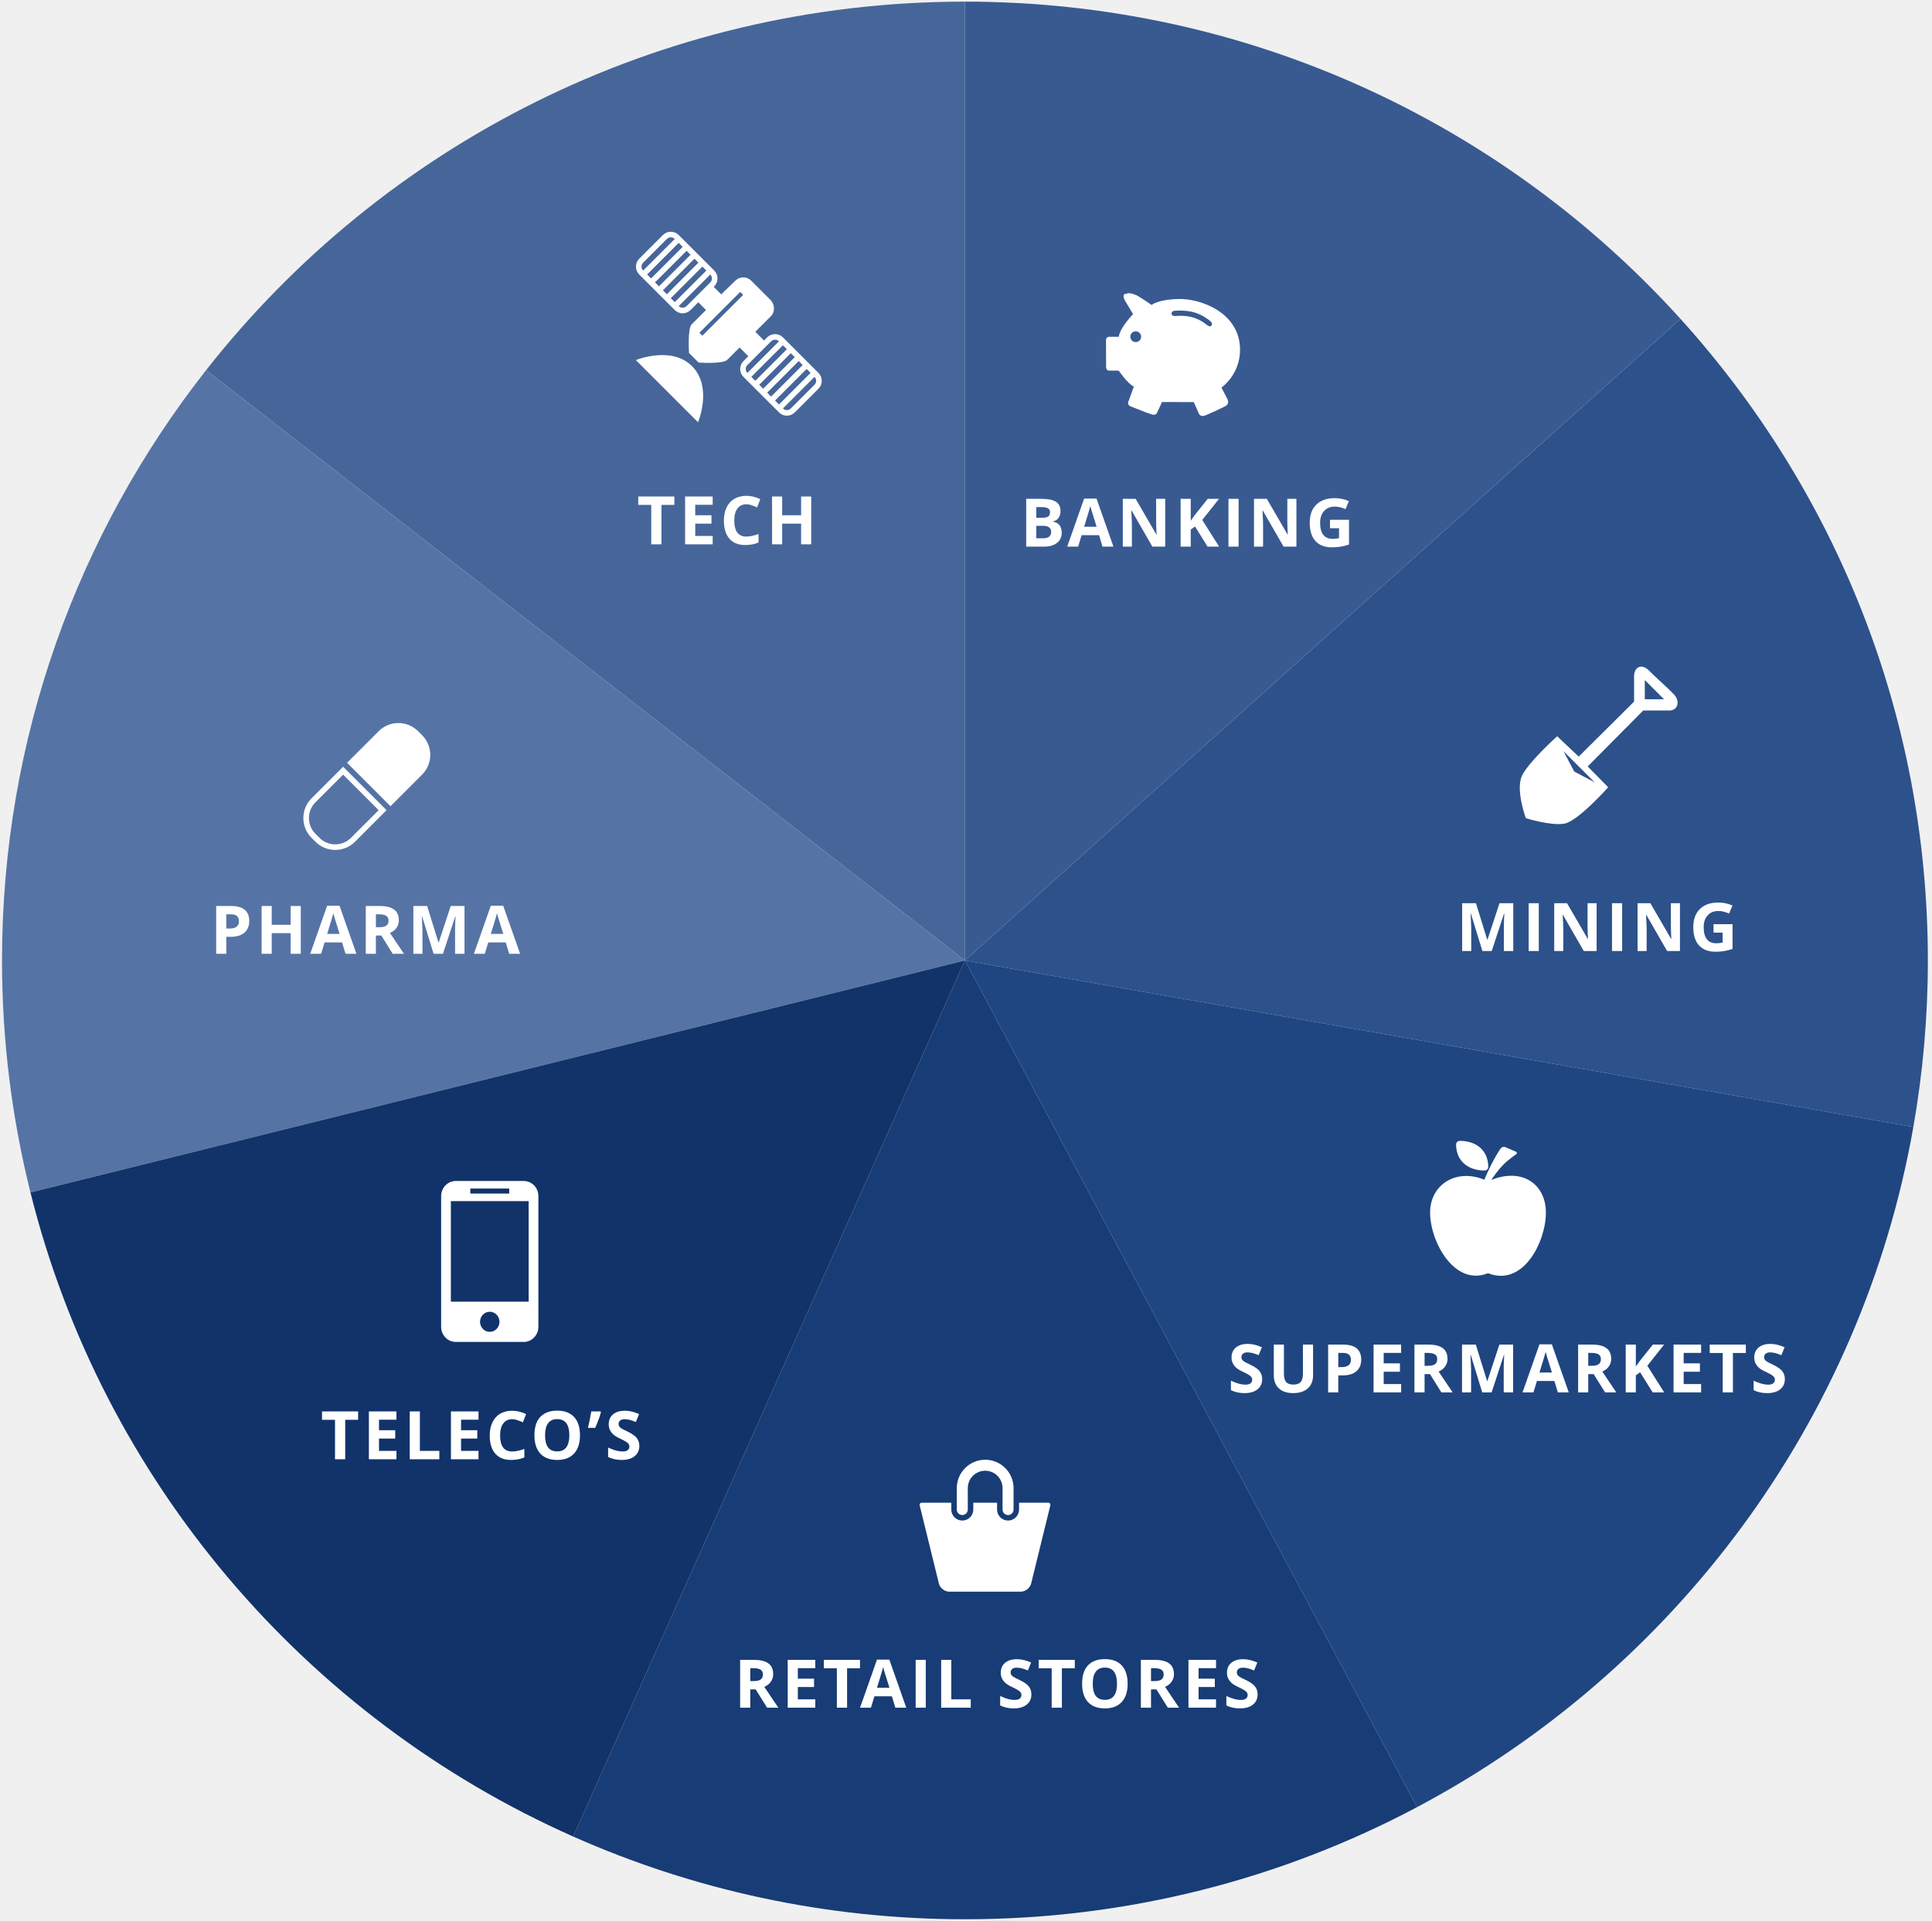
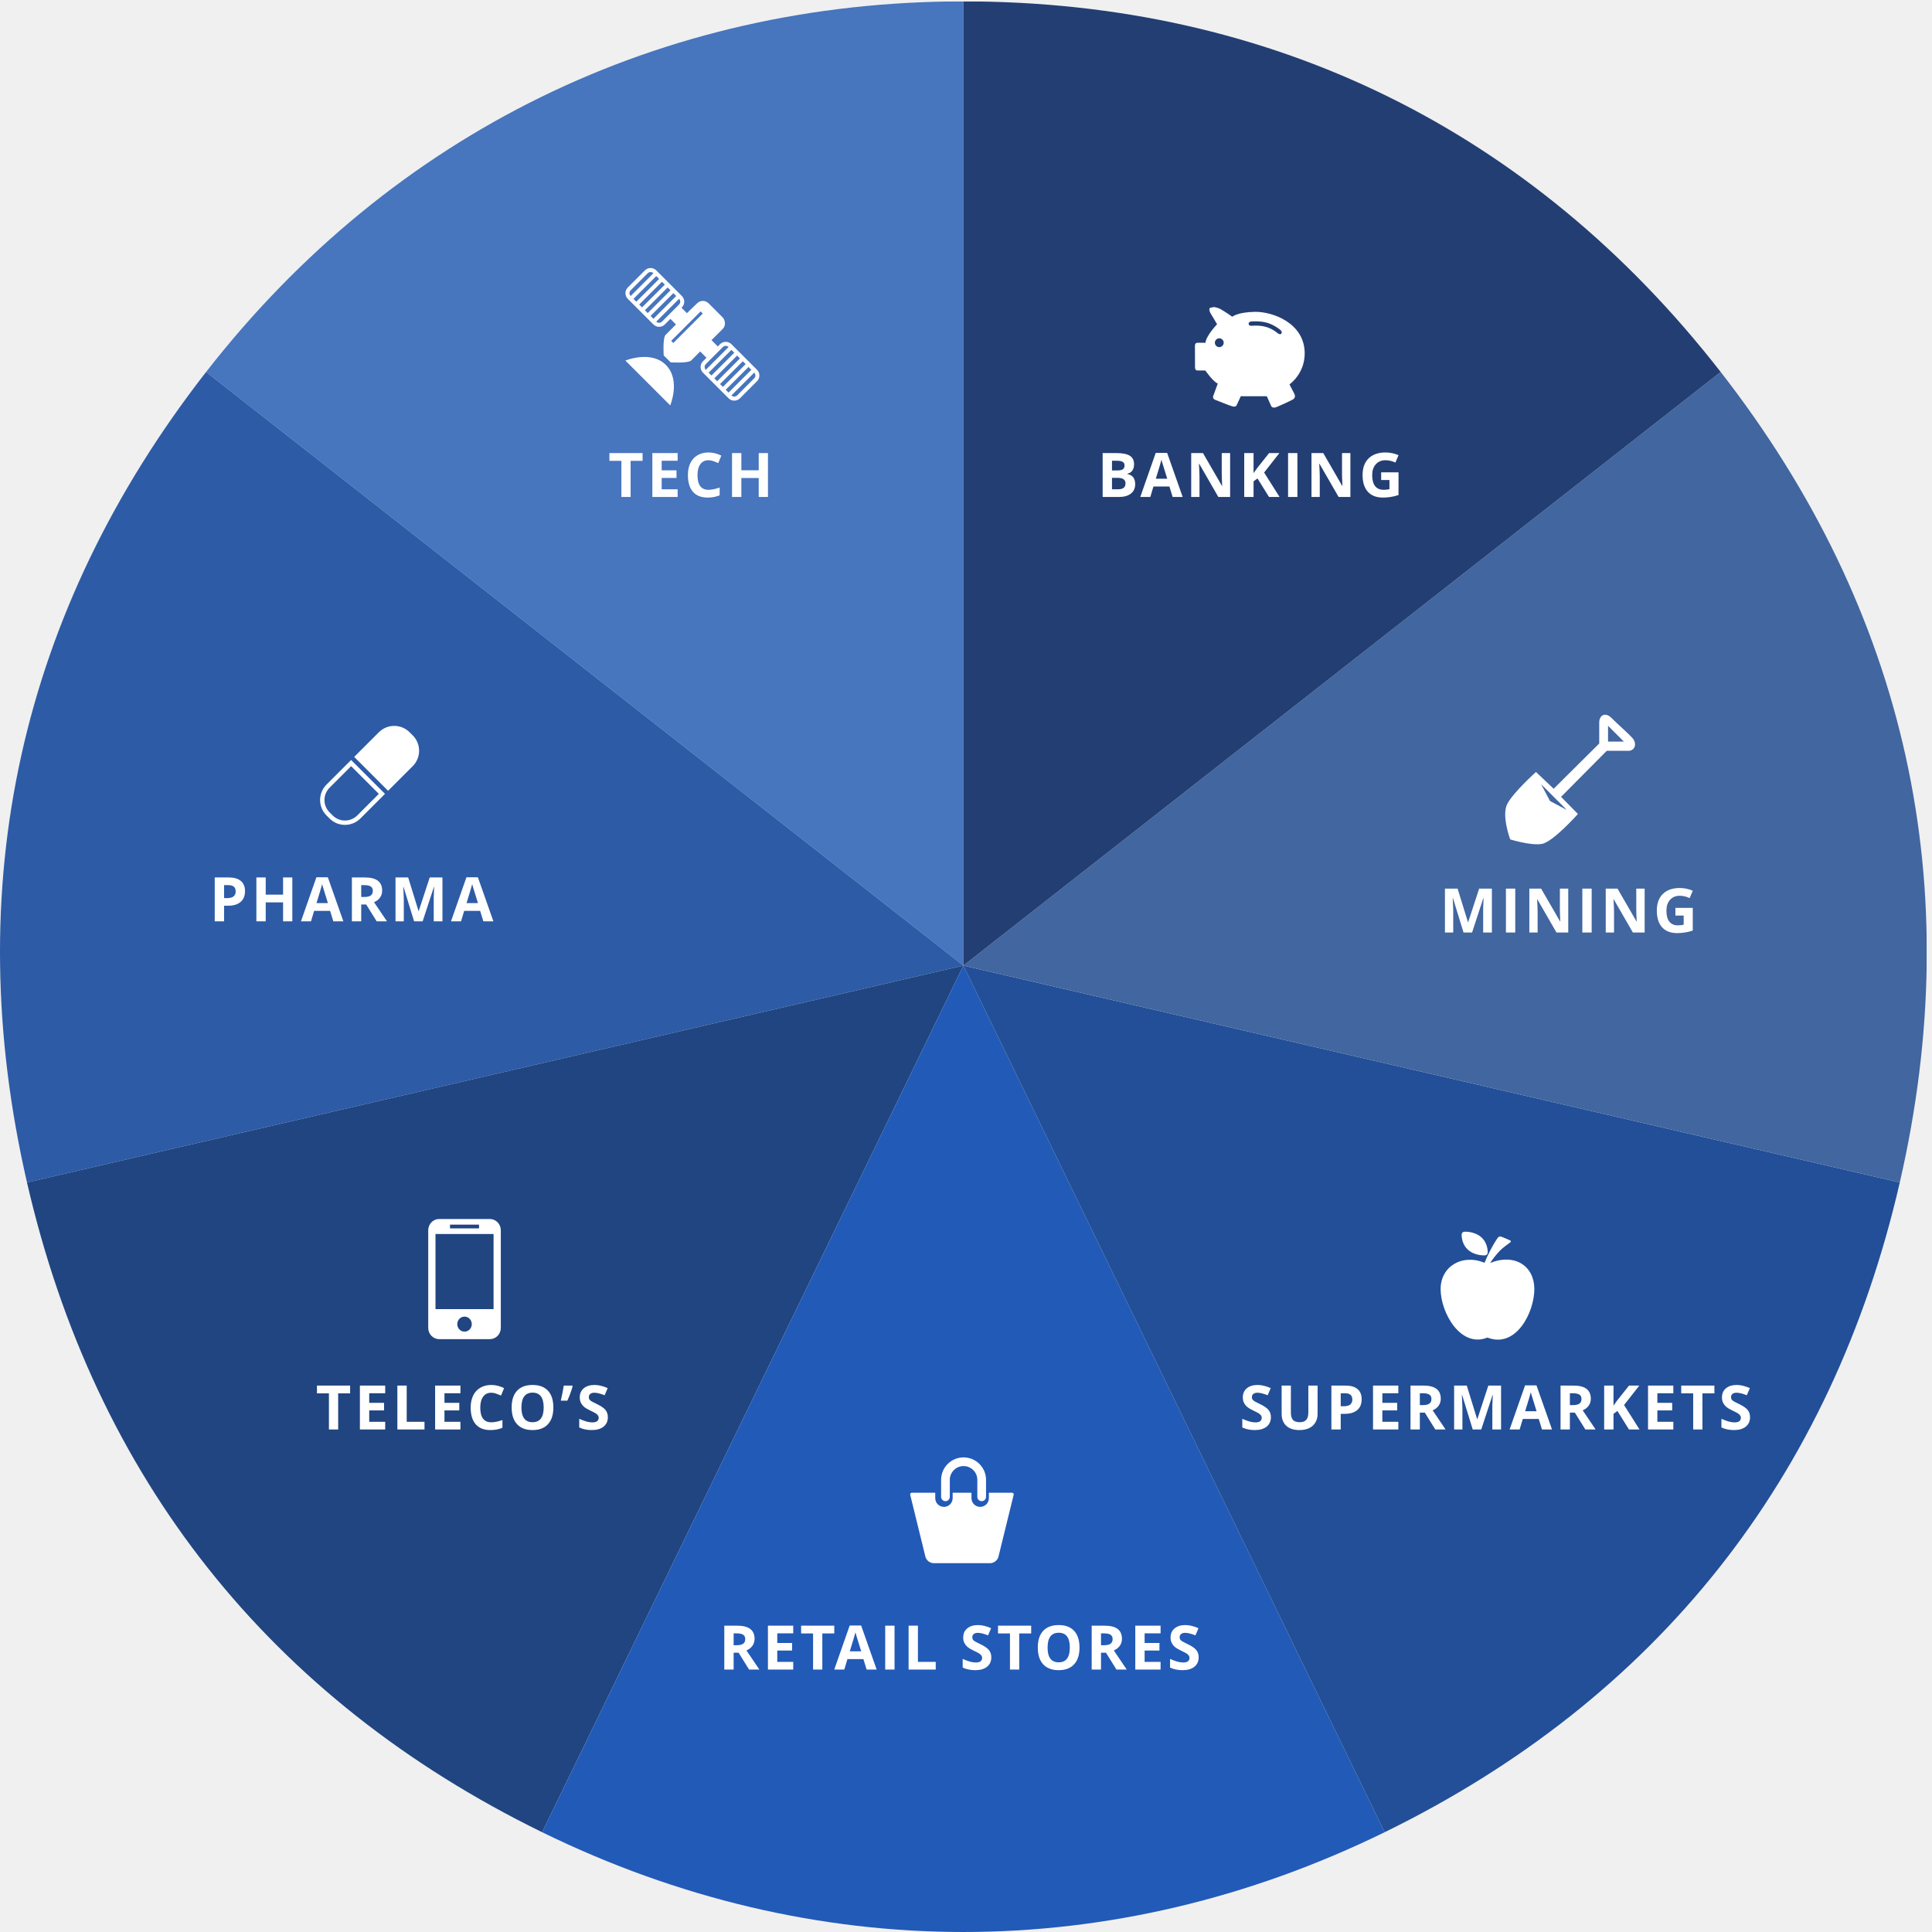
- <svg xmlns="http://www.w3.org/2000/svg" width="346px" height="344px" viewBox="0 0 346 344" version="1.1">
-   <defs />
+ <svg xmlns="http://www.w3.org/2000/svg" xmlns:xlink="http://www.w3.org/1999/xlink" width="346px" height="346px" viewBox="0 0 346 346" version="1.1">
+   <defs>
+     <path id="path-1" d="M0,0.249 L345.066,0.249 L345.066,346 L0,346 L0,0.249 Z" />
+     <path id="path-3" d="M0,0.249 L345.066,0.249 L345.066,346 L0,346 L0,0.249 Z" />
+     <path id="path-5" d="M0,0.249 L345.066,0.249 L345.066,346 L0,346 L0,0.249 Z" />
+     <path id="path-7" d="M0,0.249 L345.066,0.249 L345.066,346 L0,346 L0,0.249 Z" />
+   </defs>
  <g id="Page-1" stroke="none" stroke-width="1" fill="none" fill-rule="evenodd">
-     <g id="9-Managed-Funds_Shares" transform="translate(-342, -264)">
-       <g id="Group" transform="translate(336, 264)">
-         <g id="Oval-3-+-arrow395" transform="translate(292.3086, 124)">
-           <path d="M21,42.5 C32.598,42.5 42,33.098 42,21.5 C42,9.902 32.598,0.5 21,0.5 C9.402,0.5 0,9.902 0,21.5 C0,33.098 9.402,42.5 21,42.5 Z" id="Oval-3" fill="#EEF0F4" transform="translate(21, 21.5) scale(-1, 1) translate(-21, -21.5) " />
-           <path d="M26.967,31.774 L16.406,21.387 L26.967,11 L27.514,11.57 L17.534,21.387 L27.514,31.203 L26.967,31.774 Z" id="arrow395" fill="#313131" transform="translate(21.98438, 21.82812) scale(-1, 1) translate(-21.98438, -21.82812) " />
+     <g id="Group" transform="translate(-8, 0)">
+       <g id="Page-1" transform="translate(8, 0)">
+         <g id="Group-3">
+           <mask id="mask-2" fill="white">
+             <use xlink:href="#path-1" />
+           </mask>
+           <g id="Clip-2" />
+           <path d="M172.533,172.926 L36.91,66.615 C70.267,23.779 118.353,0.248 172.533,0.248 L172.533,172.926 Z" id="Fill-1" fill="#4775BE" mask="url(#mask-2)" />
        </g>
-         <g id="purse10-+-Fill-1-+-Fill-3" transform="translate(164.6172, 276.5099)">
-           <g id="purse10" />
+         <g id="Group-6">
+           <mask id="mask-4" fill="white">
+             <use xlink:href="#path-3" />
+           </mask>
+           <g id="Clip-5" />
+           <path d="M172.533,172.926 L4.836,211.77 C-7.352,158.804 3.554,109.451 36.91,66.615 L172.533,172.926 Z" id="Fill-4" fill="#2D5BA6" mask="url(#mask-4)" />
        </g>
-         <g id="Imported-Layers" transform="translate(6.308594, 0)">
-           <path d="M172.5,0.293 C117.304,0.293 68.169,26.119 36.605,66.294 L172.5,172.023 L172.5,0.293" id="Fill-1" fill="#46669A" />
-           <path d="M36.605,66.294 C13.703,95.443 0.051,132.144 0.051,172.023 C0.051,186.352 1.824,200.268 5.145,213.574 L172.5,172.023 L36.605,66.294" id="Fill-2" fill="#5574A5" />
-           <path d="M342.352,201.847 C344.055,192.16 344.951,182.195 344.951,172.023 C344.951,127.835 328.185,87.55 300.652,57.117 L172.5,172.023 L342.352,201.847" id="Fill-3" fill="#2D518A" />
-           <path d="M300.652,57.117 C269.087,22.232 223.369,0.293 172.5,0.293 L172.5,172.023 L300.652,57.117" id="Fill-4" fill="#385A91" />
-           <path d="M342.352,201.847 L172.5,172.023 L253.471,323.67 C299.469,299.264 333.054,254.72 342.352,201.847" id="Fill-5" fill="#204681" />
-           <path d="M102.345,328.935 C123.778,338.453 147.516,343.752 172.5,343.752 C201.767,343.752 229.326,336.481 253.471,323.67 L172.5,172.023 L102.345,328.935" id="Fill-6" fill="#183C75" />
-           <path d="M5.145,213.574 C18.037,265.236 54.414,307.652 102.345,328.935 L172.5,172.023 L5.145,213.574" id="Fill-7" fill="#11336A" />
+         <path d="M172.533,172.926 L97.086,328.128 C48.39,304.298 17.024,264.736 4.836,211.77 L172.533,172.926 Z" id="Fill-7" fill="#204581" />
+         <path d="M172.533,172.926 L247.98,328.128 C199.283,351.957 145.782,351.957 97.086,328.128 L172.533,172.926 Z" id="Fill-9" fill="#225AB7" />
+         <path d="M172.533,172.926 L340.23,211.77 C328.042,264.736 296.676,304.298 247.98,328.128 L172.533,172.926 Z" id="Fill-11" fill="#224F97" />
+         <g id="Group-15">
+           <mask id="mask-6" fill="white">
+             <use xlink:href="#path-5" />
+           </mask>
+           <g id="Clip-14" />
+           <path d="M172.533,172.926 L308.156,66.615 C341.512,109.451 352.418,158.804 340.23,211.77 L172.533,172.926 Z" id="Fill-13" fill="#4166A0" mask="url(#mask-6)" />
        </g>
-         <text id="RETAIL-STORES" font-family="Open Sans" font-size="12" font-weight="bold" letter-spacing="0.6" fill="#FFFFFF">
-           <tspan x="137.473" y="305.859">RETAIL STORES</tspan>
-         </text>
-         <path d="M178.335,271.356 C178.878,271.356 179.321,270.914 179.321,270.37 L179.321,266.531 C179.321,264.813 180.717,263.416 182.433,263.416 C184.15,263.416 185.547,264.813 185.547,266.531 L185.547,270.37 C185.547,270.914 185.989,271.356 186.532,271.356 C187.075,271.356 187.518,270.914 187.518,270.37 L187.518,266.531 C187.518,263.728 185.237,261.447 182.433,261.447 C179.63,261.447 177.352,263.728 177.352,266.531 L177.352,270.37 C177.352,270.914 177.792,271.356 178.335,271.356 L178.335,271.356 Z" id="Fill-1" fill="#FFFFFF" />
-         <path d="M193.729,269.142 L188.501,269.142 L188.501,270.37 C188.501,271.457 187.619,272.339 186.532,272.339 C185.446,272.339 184.563,271.457 184.563,270.37 L184.563,269.142 L180.306,269.142 L180.306,270.37 C180.306,271.457 179.422,272.339 178.337,272.339 C177.251,272.339 176.366,271.457 176.366,270.37 L176.366,269.142 L171.083,269.142 C170.811,269.142 170.643,269.356 170.707,269.62 L174.152,283.649 C174.359,284.437 175.191,285.077 176.006,285.077 L188.806,285.077 C189.621,285.077 190.45,284.437 190.659,283.649 L194.104,269.62 C194.167,269.356 194.001,269.142 193.729,269.142 L193.729,269.142 Z" id="Fill-3" fill="#FFFFFF" />
-         <text id="SUPERMARKETS" font-family="Open Sans" font-size="12" font-weight="bold" letter-spacing="0.6" fill="#FFFFFF">
-           <tspan x="225.898" y="249.391">SUPERMARKETS</tspan>
-         </text>
-         <g id="Fill-1-+-Fill-4" transform="translate(262.1175, 203.6095)" fill="#FFFFFF">
-           <path d="M10.953,7.732 C11.415,7.023 12.146,6.007 13.069,5.032 C13.85,4.206 15.381,3.144 15.381,3.144 C15.612,2.983 15.586,2.762 15.325,2.648 L13.476,1.853 C13.215,1.742 12.859,1.822 12.684,2.035 C12.684,2.035 11.318,3.842 9.708,7.687 C4.73,5.615 0,8.518 0,13.566 C0,18.838 4.407,26.848 10.364,24.429 C16.642,26.928 20.734,18.838 20.734,13.566 C20.734,8.473 16.48,5.487 10.953,7.732 L10.953,7.732 Z" id="Fill-1" />
-           <path d="M9.838,6.025 C10.129,6.002 10.382,5.768 10.405,5.504 C10.405,5.504 10.59,3.441 9.029,2.004 C7.462,0.564 5.227,0.736 5.227,0.736 C4.94,0.758 4.686,0.991 4.663,1.256 C4.663,1.256 4.473,3.321 6.037,4.758 C7.598,6.195 9.838,6.025 9.838,6.025 L9.838,6.025 Z" id="Fill-4" />
-         </g>
-         <path d="M99.807,211.522 L87.614,211.522 C86.178,211.522 85.002,212.738 85.002,214.224 L85.002,237.644 C85.002,239.131 86.178,240.347 87.614,240.347 L99.807,240.347 C101.243,240.347 102.419,239.131 102.419,237.644 L102.419,214.224 C102.419,212.738 101.243,211.522 99.807,211.522 L99.807,211.522 Z M90.227,212.873 L97.194,212.873 L97.194,213.774 L90.227,213.774 L90.227,212.873 Z M93.711,238.545 C92.749,238.545 91.969,237.739 91.969,236.744 C91.969,235.749 92.749,234.942 93.711,234.942 C94.672,234.942 95.452,235.749 95.452,236.744 C95.452,237.739 94.672,238.545 93.711,238.545 L93.711,238.545 Z M86.744,215.125 L100.677,215.125 L100.677,233.141 L86.744,233.141 L86.744,215.125 Z" id="Fill-1" fill="#FFFFFF" />
-         <text id="TELECO’S" font-family="Open Sans" font-size="12" font-weight="bold" letter-spacing="0.6" fill="#FFFFFF">
-           <tspan x="63.433" y="261.356">TELECO’S</tspan>
-         </text>
-         <text id="PHARMA" font-family="Open Sans" font-size="12" font-weight="bold" letter-spacing="0.6" fill="#FFFFFF">
-           <tspan x="43.636" y="170.834">PHARMA</tspan>
-         </text>
-         <text id="MINING" font-family="Open Sans" font-size="12" font-weight="bold" letter-spacing="0.6" fill="#FFFFFF">
-           <tspan x="266.778" y="170.334">MINING</tspan>
-         </text>
-         <text id="BANKING" font-family="Open Sans" font-size="12" font-weight="bold" letter-spacing="0.6" fill="#FFFFFF">
-           <tspan x="188.704" y="97.905">BANKING</tspan>
-         </text>
-         <text id="TECH" font-family="Open Sans" font-size="12" font-weight="bold" letter-spacing="0.6" fill="#FFFFFF">
-           <tspan x="120.07" y="97.492">TECH</tspan>
-         </text>
-         <path d="M224.748,69.417 C224.748,69.417 228.078,67.139 228.078,62.646 C228.078,55.958 220.99,53.485 217.179,53.551 C213.367,53.618 212.231,54.621 212.231,54.621 C212.231,54.621 210.934,53.678 209.559,52.888 C208.507,52.478 208.263,52.419 207.532,52.654 C206.947,52.654 207.315,53.628 207.55,53.979 C207.783,54.33 208.916,56.269 208.916,56.269 C208.916,56.269 206.538,58.718 206.362,60.328 C206.362,60.299 205.242,60.319 204.628,60.319 C204.014,60.319 204.072,60.988 204.072,60.988 L204.089,65.702 C204.089,65.702 204.051,66.371 204.608,66.371 C205.164,66.371 206.346,66.384 206.346,66.384 C206.346,66.384 208.009,68.799 209.063,69.238 C209.063,69.267 208.152,71.741 208.152,71.741 C208.152,71.741 207.713,72.502 208.503,72.795 C209.293,73.087 211.354,73.952 212.232,74.216 C213.11,74.48 213.235,73.882 213.235,73.882 L214.104,72.005 L219.789,72.014 L220.658,73.949 C220.658,73.949 220.825,74.847 221.995,74.35 C223.166,73.853 224.444,73.263 225.41,72.766 C226.375,72.269 225.74,71.34 225.74,71.34 L224.748,69.417 L224.748,69.417 Z M209.396,61.272 C208.863,61.272 208.431,60.839 208.431,60.306 C208.431,59.773 208.863,59.341 209.396,59.341 C209.929,59.341 210.362,59.773 210.362,60.306 C210.362,60.839 209.929,61.272 209.396,61.272 L209.396,61.272 Z M222.999,58.264 C222.691,58.629 222.49,58.36 222.242,58.287 C222.242,58.287 221.191,57.312 219.647,56.857 C218.048,56.387 216.365,56.614 216.365,56.614 C216.117,56.541 215.816,56.533 215.814,56.15 C215.827,55.677 216.401,55.673 216.394,55.657 C216.394,55.657 218.288,55.482 219.873,55.948 C221.432,56.406 222.623,57.402 222.623,57.402 C222.623,57.402 223.26,57.841 222.999,58.264 L222.999,58.264 Z" id="Shape" fill="#FFFFFF" />
-         <path d="M61.792,142.985 C59.84,144.938 59.84,148.104 61.792,150.057 L62.5,150.764 C64.452,152.715 67.618,152.715 69.571,150.764 L75.227,145.106 L67.449,137.328 L61.792,142.985 L61.792,142.985 Z M68.863,150.057 C67.301,151.619 64.768,151.619 63.207,150.057 L62.5,149.35 C60.938,147.788 60.938,145.254 62.5,143.692 L67.449,138.743 L73.813,145.106 L68.863,150.057 L68.863,150.057 Z M81.591,131.672 L80.884,130.965 C78.932,129.012 75.766,129.012 73.813,130.965 L68.156,136.621 L75.934,144.399 L81.591,138.743 C83.544,136.79 83.544,133.624 81.591,131.672 L81.591,131.672 Z" id="Shape" fill="#FFFFFF" />
-         <path d="M119.875,64.493 L131.012,75.63 C131.012,75.63 133.671,69.319 129.929,65.577 C126.228,61.876 119.875,64.493 119.875,64.493 L119.875,64.493 Z M149.75,65.378 L144.094,71.034 L144.801,71.741 L150.457,66.085 L149.75,65.378 L149.75,65.378 Z M152.578,66.792 L146.215,60.427 C145.434,59.648 144.166,59.648 143.387,60.427 L142.829,60.985 L141.269,59.425 L144.066,56.628 C144.847,55.847 144.759,54.492 143.978,53.711 L140.531,50.264 C139.75,49.483 138.484,49.483 137.703,50.264 L135.16,52.718 L133.82,51.378 L133.911,51.288 C134.692,50.507 134.692,49.24 133.911,48.459 L127.547,42.094 C126.766,41.313 125.5,41.313 124.718,42.094 L120.476,46.337 C119.695,47.118 119.695,48.385 120.476,49.166 L126.84,55.53 C127.621,56.311 128.887,56.311 129.669,55.53 L131.06,54.139 L132.438,55.529 L129.879,58.088 C129.098,58.869 129.393,63.216 129.393,63.216 L131.116,64.939 C131.116,64.939 135.462,65.234 136.243,64.453 L138.457,62.24 L140.017,63.8 L139.143,64.674 C138.362,65.455 138.362,66.721 139.143,67.502 L145.508,73.865 C146.289,74.646 147.555,74.646 148.336,73.865 L152.578,69.623 C153.359,68.839 153.359,67.573 152.578,66.792 L152.578,66.792 Z M121.183,47.044 L125.426,42.801 C125.816,42.41 126.449,42.41 126.84,42.801 L121.183,48.458 C120.792,48.068 120.792,47.434 121.183,47.044 L121.183,47.044 Z M121.89,49.165 L127.547,43.508 L128.254,44.215 L122.597,49.872 L121.89,49.165 L121.89,49.165 Z M123.304,50.579 L128.961,44.922 L129.668,45.63 L124.012,51.286 L123.304,50.579 L123.304,50.579 Z M124.719,51.994 L130.375,46.337 L131.083,47.044 L125.426,52.701 L124.719,51.994 L124.719,51.994 Z M126.133,53.408 L131.79,47.751 L132.497,48.458 L126.84,54.115 L126.133,53.408 L126.133,53.408 Z M128.961,54.822 C128.571,55.213 127.938,55.213 127.547,54.822 L133.204,49.165 C133.595,49.556 133.595,50.189 133.204,50.579 L128.961,54.822 L128.961,54.822 Z M131.783,60.128 L131.253,59.597 L138.563,52.287 L139.094,52.817 L131.783,60.128 L131.783,60.128 Z M139.85,65.378 L144.094,61.134 C144.485,60.745 145.117,60.745 145.508,61.134 L139.85,66.792 C139.459,66.401 139.459,65.769 139.85,65.378 L139.85,65.378 Z M151.871,68.913 L147.629,73.155 C147.238,73.546 146.606,73.546 146.215,73.155 L141.972,68.912 L147.628,63.256 L146.921,62.549 L141.263,68.205 L140.556,67.498 L146.214,61.84 L151.87,67.498 C152.262,67.89 152.262,68.523 151.871,68.913 L151.871,68.913 Z M151.164,66.792 L145.508,72.448 L146.215,73.155 L151.871,67.499 L151.164,66.792 L151.164,66.792 Z M148.336,63.964 L142.68,69.62 L143.387,70.327 L149.043,64.671 L148.336,63.964 L148.336,63.964 Z" id="Shape" fill="#FFFFFF" />
-         <path d="M279.257,146.535 C279.257,146.535 283.716,147.944 286.156,147.522 C288.596,147.1 294.006,141.001 294.006,141.001 L290.339,137.275 L300.282,127.256 C300.282,127.256 303.527,127.256 304.992,127.256 C306.456,127.256 306.943,125.617 305.829,124.421 C304.716,123.225 302.71,121.51 301.362,120.14 C300.013,118.769 298.645,119.419 298.645,121.126 C298.645,122.833 298.645,125.662 298.645,125.662 L288.727,135.515 L284.876,131.865 C284.876,131.865 279.815,136.395 278.59,138.9 C277.365,141.405 279.257,146.535 279.257,146.535 Z M300.565,125.243 L300.565,121.805 L304.003,125.243 L300.565,125.243 Z M287.928,138.184 L285.995,134.531 L291.581,140.118 L287.928,138.184 Z" id="Path-655" fill="#FFFFFF" />
+         <mask id="mask-8" fill="white">
+           <use xlink:href="#path-7" />
+         </mask>
+         <g id="Clip-17" />
+         <path d="M172.533,172.926 L172.533,0.248 C227.474,0.248 274.331,23.178 308.156,66.615 L172.533,172.926 Z" id="Fill-16" fill="#233E73" mask="url(#mask-8)" />
      </g>
+       <path d="M95.742,218.31 L86.641,218.31 C85.569,218.31 84.691,219.218 84.691,220.327 L84.691,237.808 C84.691,238.917 85.569,239.825 86.641,239.825 L95.742,239.825 C96.814,239.825 97.691,238.917 97.691,237.808 L97.691,220.327 C97.691,219.218 96.814,218.31 95.742,218.31 L95.742,218.31 Z M88.591,219.318 L93.791,219.318 L93.791,219.991 L88.591,219.991 L88.591,219.318 Z M91.191,238.48 C90.474,238.48 89.891,237.878 89.891,237.135 C89.891,236.393 90.474,235.791 91.191,235.791 C91.909,235.791 92.492,236.393 92.492,237.135 C92.492,237.878 91.909,238.48 91.191,238.48 L91.191,238.48 Z M85.992,220.999 L96.391,220.999 L96.391,234.446 L85.992,234.446 L85.992,220.999 Z" id="Fill-1" fill="#FFFFFF" />
+       <path d="M66.47,140.518 C64.947,142.041 64.947,144.511 66.47,146.034 L67.022,146.586 C68.544,148.107 71.014,148.107 72.537,146.586 L76.949,142.172 L70.882,136.106 L66.47,140.518 L66.47,140.518 Z M71.985,146.034 C70.767,147.253 68.791,147.253 67.573,146.034 L67.022,145.483 C65.803,144.264 65.803,142.288 67.022,141.07 L70.882,137.209 L75.846,142.172 L71.985,146.034 L71.985,146.034 Z M81.913,131.694 L81.361,131.143 C79.839,129.619 77.369,129.619 75.846,131.143 L71.433,135.554 L77.5,141.621 L81.913,137.209 C83.436,135.686 83.436,133.217 81.913,131.694 L81.913,131.694 Z" id="Shape" fill="#FFFFFF" />
+       <g id="purse10-+-Fill-1-+-Fill-3" transform="translate(168, 280)">
+         <g id="purse10" />
+       </g>
+       <text id="RETAIL-STORES" font-family="Open Sans" font-size="11" font-weight="bold" letter-spacing="0.55" fill="#FFFFFF">
+         <tspan x="136.731" y="299">RETAIL STORES</tspan>
+       </text>
+       <g id="Fill-1-+-Fill-3" transform="translate(171, 261)" fill="#FFFFFF">
+         <path d="M6.32,7.845 C6.75,7.845 7.101,7.494 7.101,7.064 L7.101,4.025 C7.101,2.664 8.206,1.558 9.565,1.558 C10.924,1.558 12.029,2.664 12.029,4.025 L12.029,7.064 C12.029,7.494 12.379,7.845 12.809,7.845 C13.24,7.845 13.59,7.494 13.59,7.064 L13.59,4.025 C13.59,1.806 11.784,0 9.565,0 C7.346,0 5.542,1.806 5.542,4.025 L5.542,7.064 C5.542,7.494 5.89,7.845 6.32,7.845 L6.32,7.845 Z" id="Fill-1" />
+         <path d="M18.237,6.333 L14.098,6.333 L14.098,7.306 C14.098,8.166 13.399,8.864 12.539,8.864 C11.679,8.864 10.98,8.166 10.98,7.306 L10.98,6.333 L7.61,6.333 L7.61,7.306 C7.61,8.166 6.91,8.864 6.051,8.864 C5.191,8.864 4.491,8.166 4.491,7.306 L4.491,6.333 L0.308,6.333 C0.093,6.333 -0.04,6.503 0.011,6.712 L2.738,17.818 C2.902,18.442 3.561,18.948 4.206,18.948 L14.339,18.948 C14.984,18.948 15.641,18.442 15.806,17.818 L18.534,6.712 C18.583,6.503 18.452,6.333 18.237,6.333 L18.237,6.333 Z" id="Fill-3" />
+       </g>
+       <text id="SUPERMARKETS" font-family="Open Sans" font-size="11" font-weight="bold" letter-spacing="0.55" fill="#FFFFFF">
+         <tspan x="229.982" y="256">SUPERMARKETS</tspan>
+       </text>
+       <g id="Fill-1-+-Fill-4" transform="translate(266, 220)" fill="#FFFFFF">
+         <path d="M8.867,6.185 C9.241,5.619 9.832,4.805 10.579,4.026 C11.212,3.364 12.451,2.515 12.451,2.515 C12.638,2.387 12.617,2.209 12.406,2.118 L10.909,1.482 C10.698,1.393 10.409,1.458 10.268,1.628 C10.268,1.628 9.162,3.074 7.859,6.149 C3.829,4.492 0,6.814 0,10.853 C0,15.07 3.567,21.478 8.39,19.543 C13.472,21.543 16.784,15.07 16.784,10.853 C16.784,6.778 13.341,4.39 8.867,6.185 L8.867,6.185 Z" id="Fill-1" />
+         <path d="M7.965,4.82 C8.199,4.801 8.404,4.614 8.423,4.403 C8.423,4.403 8.573,2.753 7.309,1.603 C6.041,0.451 4.231,0.589 4.231,0.589 C3.999,0.606 3.794,0.793 3.775,1.005 C3.775,1.005 3.621,2.657 4.887,3.806 C6.151,4.956 7.965,4.82 7.965,4.82 L7.965,4.82 Z" id="Fill-4" />
+       </g>
+       <text id="TELECO’S" font-family="Open Sans" font-size="11" font-weight="bold" letter-spacing="0.55" fill="#FFFFFF">
+         <tspan x="64.545" y="256">TELECO’S</tspan>
+       </text>
+       <text id="PHARMA" font-family="Open Sans" font-size="11" font-weight="bold" letter-spacing="0.55" fill="#FFFFFF">
+         <tspan x="45.474" y="165">PHARMA</tspan>
+       </text>
+       <text id="MINING" font-family="Open Sans" font-size="11" font-weight="bold" letter-spacing="0.55" fill="#FFFFFF">
+         <tspan x="265.788" y="167">MINING</tspan>
+       </text>
+       <text id="BANKING" font-family="Open Sans" font-size="11" font-weight="bold" letter-spacing="0.55" fill="#FFFFFF">
+         <tspan x="204.488" y="89">BANKING</tspan>
+       </text>
+       <text id="TECH" font-family="Open Sans" font-size="11" font-weight="bold" letter-spacing="0.55" fill="#FFFFFF">
+         <tspan x="116.922" y="89">TECH</tspan>
+       </text>
+       <path d="M238.931,68.838 C238.931,68.838 241.657,66.973 241.657,63.294 C241.657,57.818 235.854,55.793 232.733,55.847 C229.612,55.902 228.682,56.723 228.682,56.723 C228.682,56.723 227.62,55.951 226.494,55.304 C225.633,54.968 225.433,54.92 224.834,55.113 C224.355,55.113 224.657,55.91 224.849,56.197 C225.04,56.485 225.967,58.073 225.967,58.073 C225.967,58.073 224.02,60.078 223.876,61.396 C223.876,61.372 222.959,61.389 222.456,61.389 C221.954,61.389 222.001,61.936 222.001,61.936 L222.015,65.796 C222.015,65.796 221.984,66.344 222.44,66.344 C222.895,66.344 223.863,66.355 223.863,66.355 C223.863,66.355 225.225,68.332 226.088,68.692 C226.088,68.715 225.342,70.741 225.342,70.741 C225.342,70.741 224.982,71.364 225.629,71.604 C226.276,71.843 227.964,72.551 228.683,72.768 C229.402,72.984 229.504,72.494 229.504,72.494 L230.215,70.957 L234.87,70.965 L235.582,72.549 C235.582,72.549 235.719,73.284 236.677,72.877 C237.635,72.47 238.682,71.987 239.473,71.58 C240.263,71.173 239.743,70.413 239.743,70.413 L238.931,68.838 L238.931,68.838 Z M226.36,62.169 C225.924,62.169 225.57,61.814 225.57,61.378 C225.57,60.942 225.924,60.588 226.36,60.588 C226.797,60.588 227.151,60.942 227.151,61.378 C227.151,61.814 226.797,62.169 226.36,62.169 L226.36,62.169 Z M237.499,59.706 C237.246,60.005 237.082,59.785 236.879,59.725 C236.879,59.725 236.018,58.927 234.754,58.554 C233.445,58.169 232.067,58.355 232.067,58.355 C231.864,58.295 231.617,58.289 231.616,57.975 C231.626,57.588 232.096,57.584 232.09,57.571 C232.09,57.571 233.641,57.428 234.939,57.81 C236.216,58.185 237.191,59 237.191,59 C237.191,59 237.712,59.36 237.499,59.706 L237.499,59.706 Z" id="Shape" fill="#FFFFFF" />
+       <path d="M120,64.571 L128.029,72.601 C128.029,72.601 129.946,68.051 127.249,65.353 C124.58,62.684 120,64.571 120,64.571 L120,64.571 Z M141.539,65.209 L137.461,69.287 L137.971,69.797 L142.049,65.719 L141.539,65.209 L141.539,65.209 Z M143.578,66.229 L138.99,61.64 C138.427,61.078 137.513,61.078 136.951,61.64 L136.549,62.042 L135.424,60.917 L137.441,58.901 C138.004,58.338 137.94,57.361 137.377,56.798 L134.892,54.313 C134.329,53.75 133.416,53.75 132.853,54.313 L131.02,56.082 L130.054,55.116 L130.119,55.051 C130.683,54.488 130.683,53.574 130.119,53.011 L125.531,48.422 C124.968,47.859 124.055,47.859 123.492,48.422 L120.433,51.481 C119.87,52.044 119.87,52.958 120.433,53.521 L125.022,58.109 C125.585,58.672 126.497,58.672 127.061,58.109 L128.064,57.106 L129.057,58.108 L127.213,59.953 C126.649,60.516 126.862,63.651 126.862,63.651 L128.104,64.893 C128.104,64.893 131.238,65.105 131.801,64.542 L133.397,62.947 L134.522,64.072 L133.892,64.702 C133.328,65.265 133.328,66.177 133.892,66.741 L138.48,71.328 C139.044,71.891 139.956,71.891 140.519,71.328 L143.578,68.27 C144.141,67.704 144.141,66.792 143.578,66.229 L143.578,66.229 Z M120.943,51.991 L124.002,48.932 C124.283,48.65 124.74,48.65 125.022,48.932 L120.943,53.011 C120.661,52.729 120.661,52.272 120.943,51.991 L120.943,51.991 Z M121.453,53.52 L125.531,49.442 L126.041,49.951 L121.962,54.03 L121.453,53.52 L121.453,53.52 Z M122.472,54.54 L126.551,50.461 L127.06,50.972 L122.983,55.049 L122.472,54.54 L122.472,54.54 Z M123.492,55.56 L127.57,51.481 L128.081,51.991 L124.002,56.07 L123.492,55.56 L123.492,55.56 Z M124.512,56.579 L128.59,52.501 L129.1,53.011 L125.022,57.089 L124.512,56.579 L124.512,56.579 Z M126.551,57.599 C126.27,57.881 125.813,57.881 125.531,57.599 L129.61,53.52 C129.892,53.802 129.892,54.259 129.61,54.54 L126.551,57.599 L126.551,57.599 Z M128.585,61.424 L128.203,61.041 L133.473,55.771 L133.856,56.153 L128.585,61.424 L128.585,61.424 Z M134.401,65.209 L137.461,62.149 C137.743,61.869 138.199,61.869 138.48,62.149 L134.401,66.229 C134.119,65.947 134.119,65.491 134.401,65.209 L134.401,65.209 Z M143.068,67.758 L140.01,70.816 C139.728,71.098 139.272,71.098 138.99,70.816 L135.931,67.757 L140.009,63.679 L139.499,63.17 L135.42,67.247 L134.91,66.738 L138.989,62.658 L143.067,66.738 C143.35,67.02 143.35,67.477 143.068,67.758 L143.068,67.758 Z M142.558,66.229 L138.48,70.306 L138.99,70.816 L143.068,66.738 L142.558,66.229 L142.558,66.229 Z M140.519,64.19 L136.442,68.268 L136.951,68.777 L141.029,64.7 L140.519,64.19 L140.519,64.19 Z" id="Shape" fill="#FFFFFF" />
+       <path d="M278.454,150.324 C278.454,150.324 282.122,151.483 284.129,151.136 C286.137,150.789 290.588,145.772 290.588,145.772 L287.571,142.706 L295.751,134.463 C295.751,134.463 298.421,134.463 299.626,134.463 C300.831,134.463 301.231,133.115 300.315,132.131 C299.399,131.147 297.749,129.736 296.639,128.609 C295.53,127.482 294.404,128.016 294.404,129.42 C294.404,130.824 294.404,133.152 294.404,133.152 L286.245,141.258 L283.077,138.255 C283.077,138.255 278.913,141.982 277.905,144.043 C276.898,146.104 278.454,150.324 278.454,150.324 Z M295.984,132.808 L295.984,129.979 L298.813,132.808 L295.984,132.808 Z M285.588,143.454 L283.997,140.449 L288.593,145.045 L285.588,143.454 Z" id="Path-655" fill="#FFFFFF" />
    </g>
  </g>
</svg>
